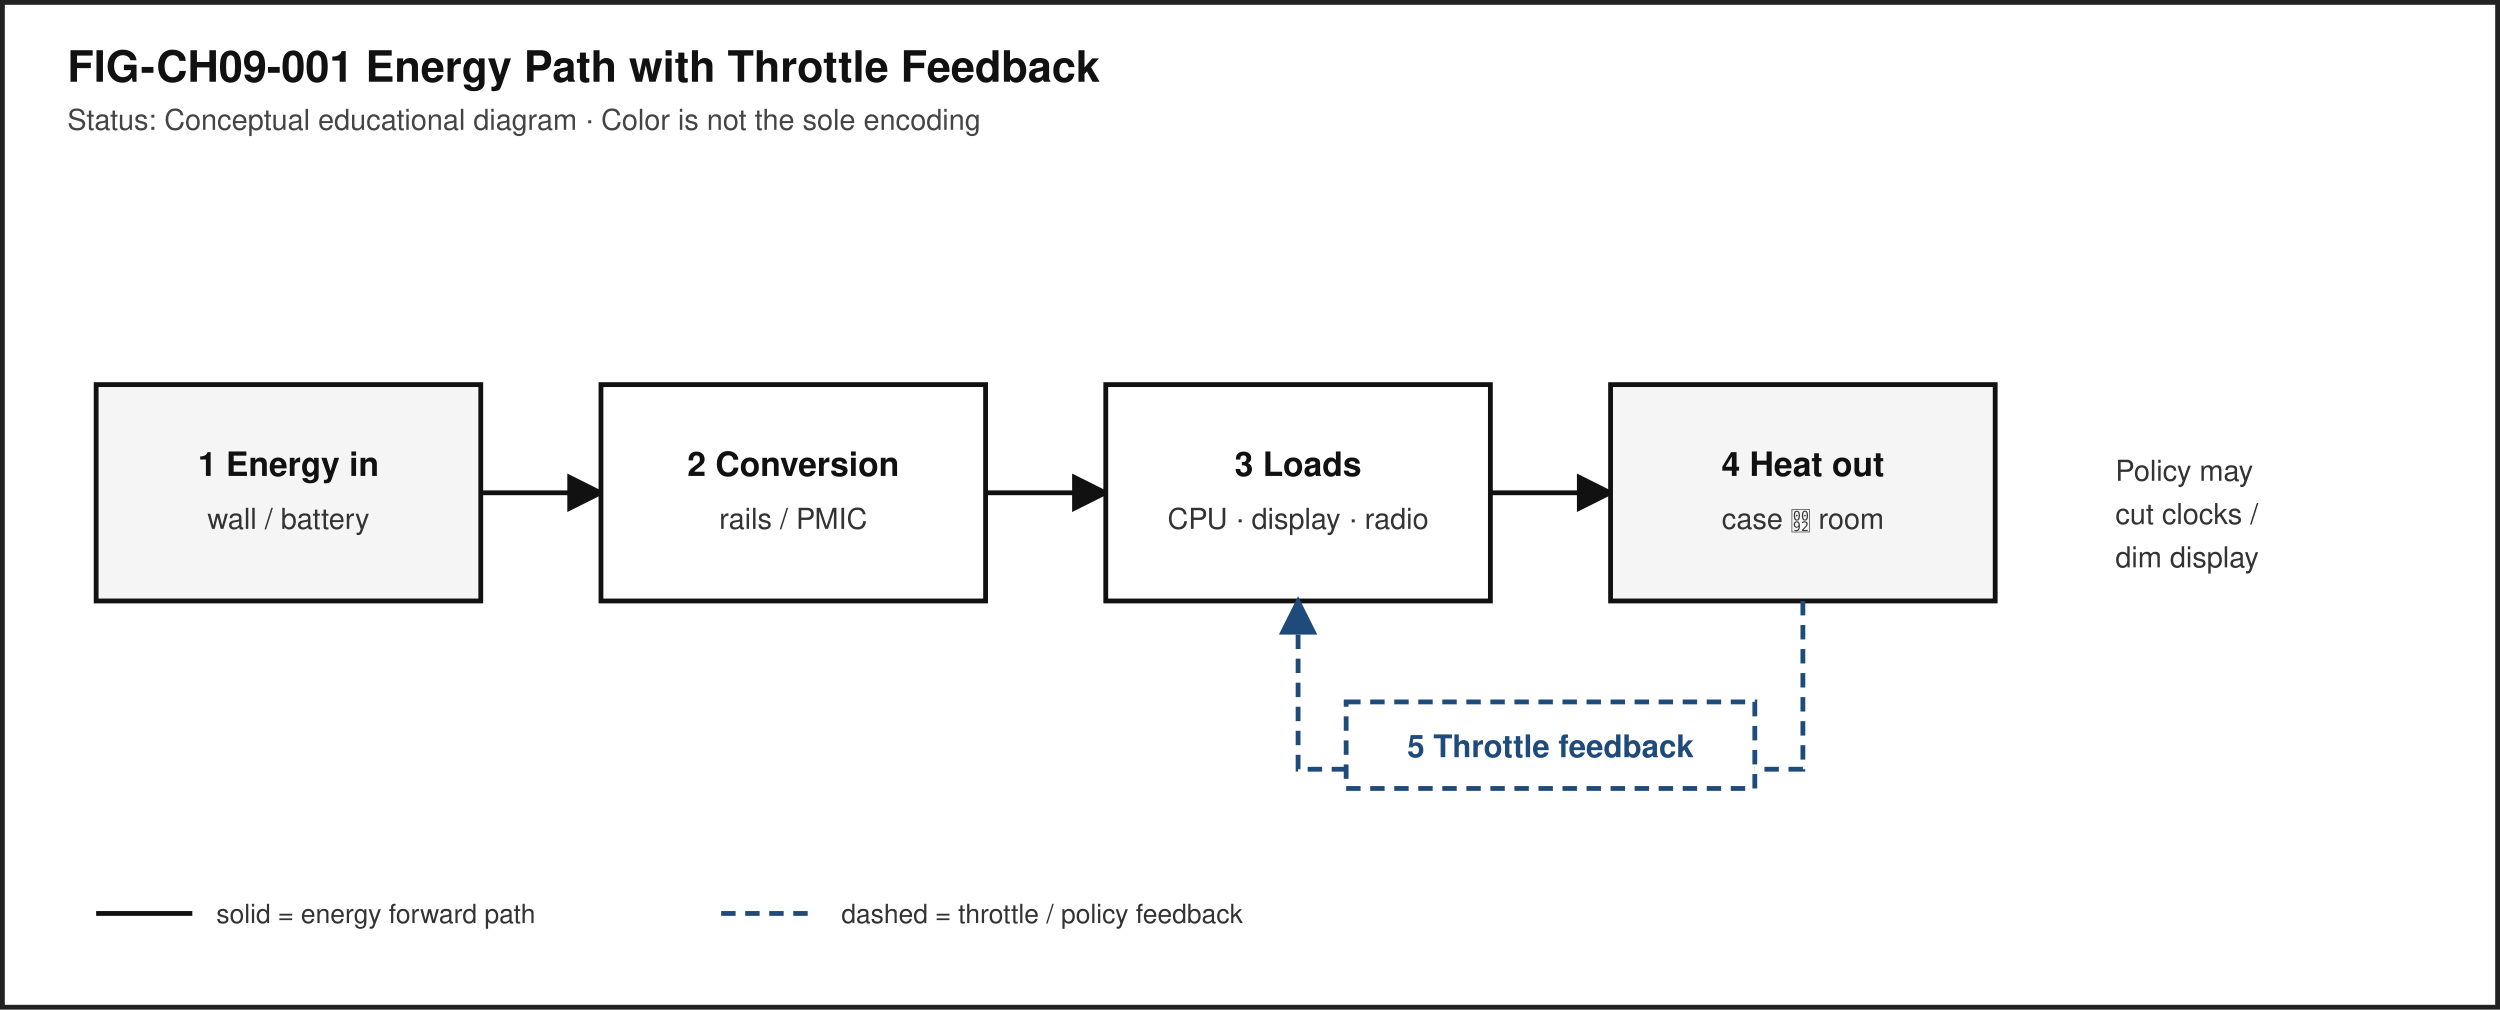
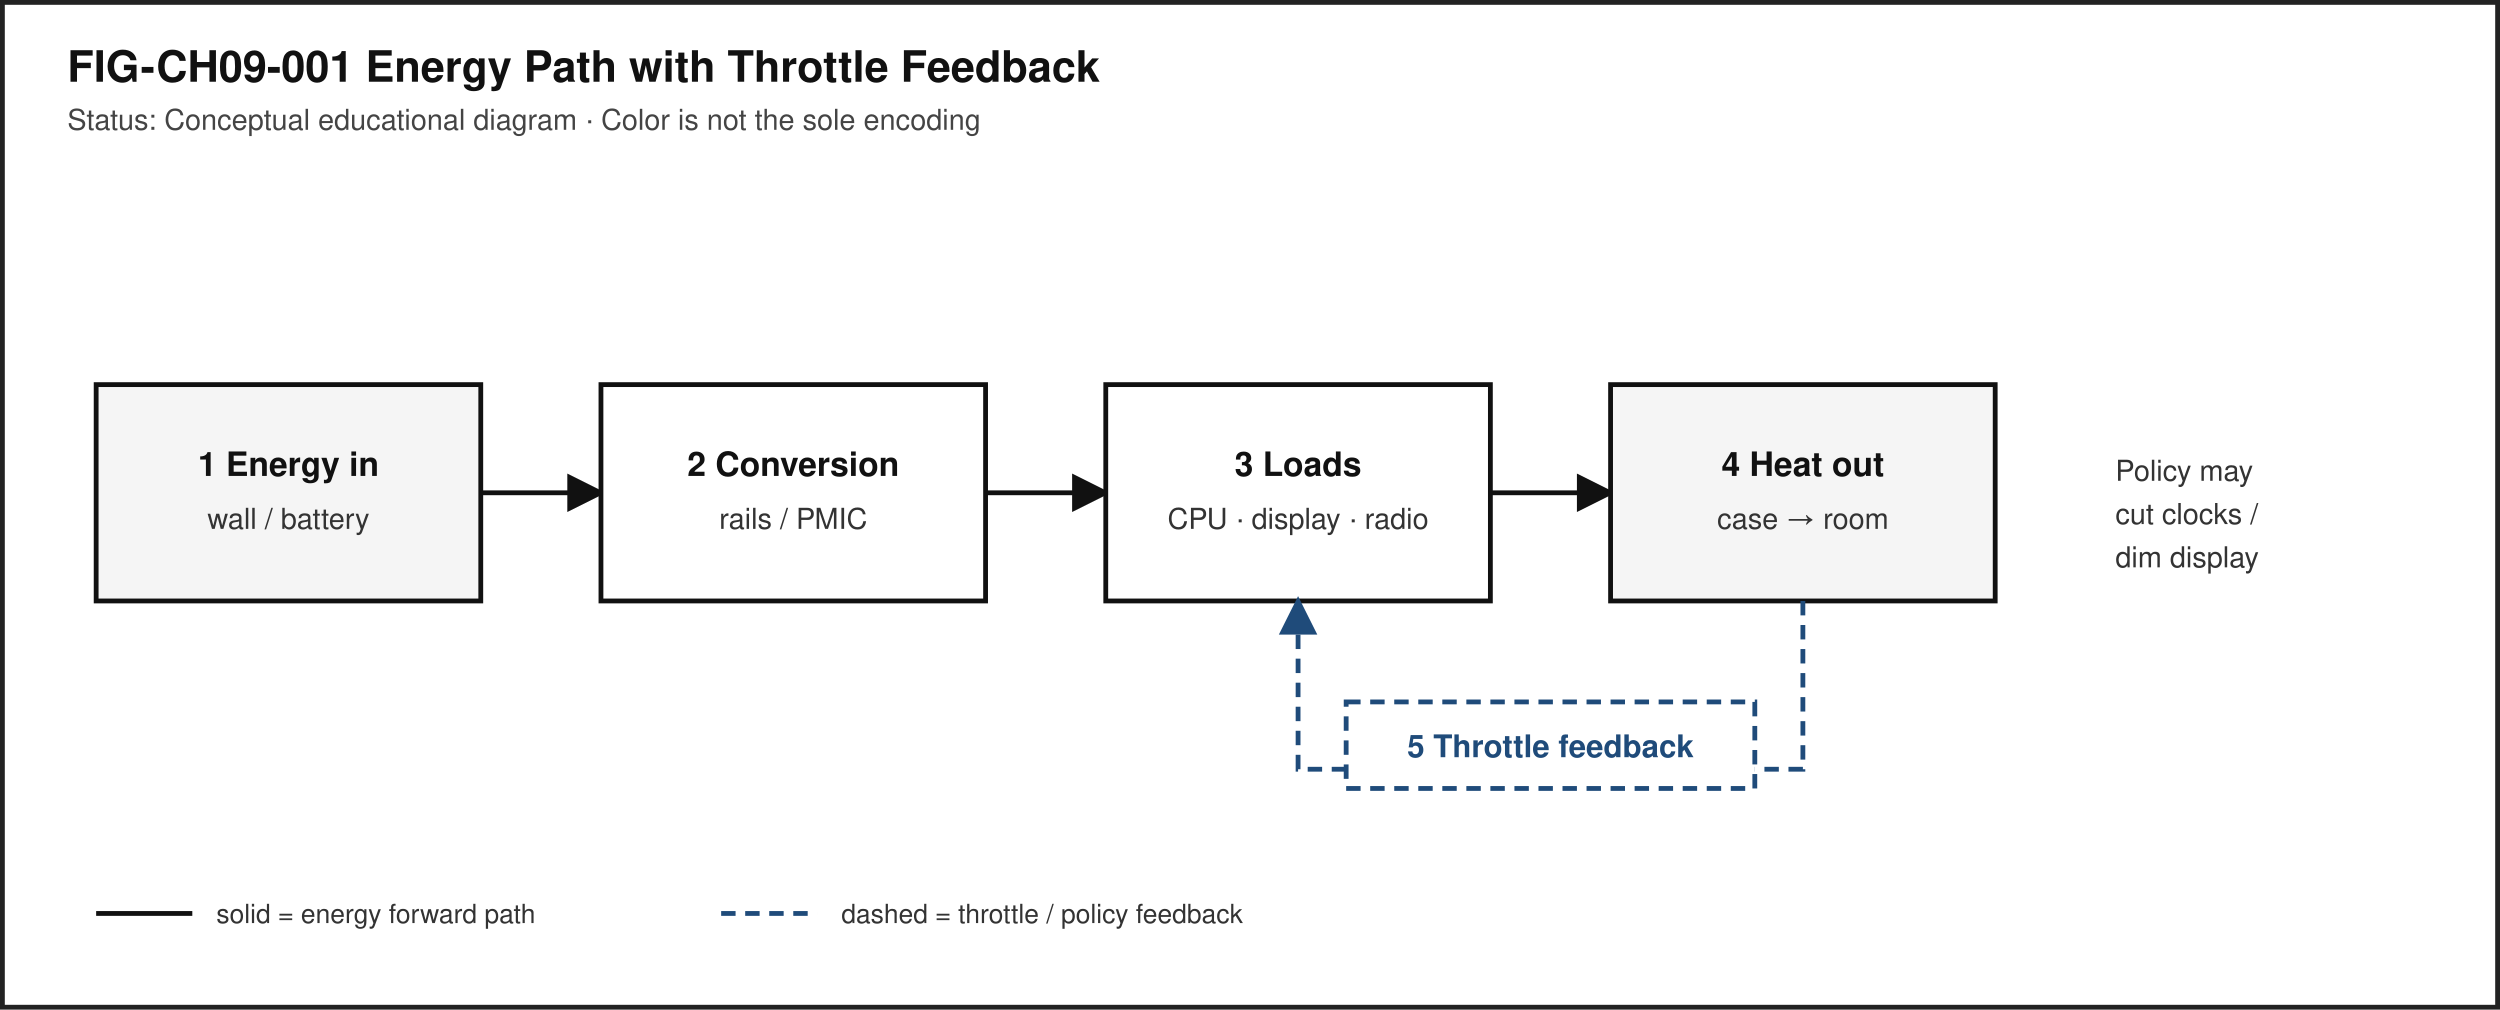
- <svg xmlns="http://www.w3.org/2000/svg" width="1040" height="420" viewBox="0 0 1040 420" role="img" aria-labelledby="title001 desc001">
+ <svg xmlns="http://www.w3.org/2000/svg" width="1040" height="420" viewBox="0 0 1040 420" role="img" aria-labelledby="title001 desc001" data-figure-id="FIG-CH09-001">
  <defs>
    <marker id="arr901" markerWidth="8" markerHeight="8" refX="7" refY="4" orient="auto">
      <path d="M0,0 L8,4 L0,8 Z" fill="#111111" />
    </marker>
    <marker id="arr901d" markerWidth="8" markerHeight="8" refX="7" refY="4" orient="auto">
      <path d="M0,0 L8,4 L0,8 Z" fill="#1F4B7A" />
    </marker>
  </defs>
  <rect width="1040" height="420" fill="#ffffff" />
  <rect x="1" y="1" width="1038" height="418" fill="none" stroke="#222222" stroke-width="2" />
  <text x="28" y="34" font-family="Helvetica,Arial,sans-serif" font-size="18" font-weight="bold" fill="#111111">FIG-CH09-001  Energy Path with Throttle Feedback</text>
  <text x="28" y="54" font-family="Helvetica,Arial,sans-serif" font-size="12" fill="#444444">Status: Conceptual educational diagram · Color is not the sole encoding</text>
  <rect x="40" y="160" width="160" height="90" fill="#f5f5f5" stroke="#111111" stroke-width="2" />
  <text x="120" y="198" text-anchor="middle" font-family="Helvetica,Arial,sans-serif" font-size="14" font-weight="bold" fill="#111111">1 Energy in</text>
  <text x="120" y="220" text-anchor="middle" font-family="Helvetica,Arial,sans-serif" font-size="12" fill="#333333">wall / battery</text>
  <line x1="200" y1="205" x2="250" y2="205" stroke="#111111" stroke-width="2" marker-end="url(#arr901)" />
  <rect x="250" y="160" width="160" height="90" fill="#ffffff" stroke="#111111" stroke-width="2" />
  <text x="330" y="198" text-anchor="middle" font-family="Helvetica,Arial,sans-serif" font-size="14" font-weight="bold" fill="#111111">2 Conversion</text>
  <text x="330" y="220" text-anchor="middle" font-family="Helvetica,Arial,sans-serif" font-size="12" fill="#333333">rails / PMIC</text>
  <line x1="410" y1="205" x2="460" y2="205" stroke="#111111" stroke-width="2" marker-end="url(#arr901)" />
  <rect x="460" y="160" width="160" height="90" fill="#ffffff" stroke="#111111" stroke-width="2" />
  <text x="540" y="198" text-anchor="middle" font-family="Helvetica,Arial,sans-serif" font-size="14" font-weight="bold" fill="#111111">3 Loads</text>
  <text x="540" y="220" text-anchor="middle" font-family="Helvetica,Arial,sans-serif" font-size="12" fill="#333333">CPU · display · radio</text>
  <line x1="620" y1="205" x2="670" y2="205" stroke="#111111" stroke-width="2" marker-end="url(#arr901)" />
  <rect x="670" y="160" width="160" height="90" fill="#f5f5f5" stroke="#111111" stroke-width="2" />
  <text x="750" y="198" text-anchor="middle" font-family="Helvetica,Arial,sans-serif" font-size="14" font-weight="bold" fill="#111111">4 Heat out</text>
-   <text x="750" y="220" text-anchor="middle" font-family="Helvetica,Arial,sans-serif" font-size="12" fill="#333333">case  room</text>
+   <text x="750" y="220" text-anchor="middle" font-family="Helvetica,Arial,sans-serif" font-size="12" fill="#333333">case → room</text>
  <path d="M750,250 L750,320 L540,320 L540,250" fill="none" stroke="#1F4B7A" stroke-width="2" stroke-dasharray="6 4" marker-end="url(#arr901d)" />
  <rect x="560" y="292" width="170" height="36" fill="#ffffff" stroke="#1F4B7A" stroke-width="2" stroke-dasharray="6 4" />
  <text x="645" y="315" text-anchor="middle" font-family="Helvetica,Arial,sans-serif" font-size="13" font-weight="bold" fill="#1F4B7A">5 Throttle feedback</text>
  <text x="880" y="200" font-family="Helvetica,Arial,sans-serif" font-size="12" fill="#333333">Policy may</text>
  <text x="880" y="218" font-family="Helvetica,Arial,sans-serif" font-size="12" fill="#333333">cut clocks /</text>
  <text x="880" y="236" font-family="Helvetica,Arial,sans-serif" font-size="12" fill="#333333">dim display</text>
  <line x1="40" y1="380" x2="80" y2="380" stroke="#111111" stroke-width="2" />
  <text x="90" y="384" font-family="Helvetica,Arial,sans-serif" font-size="11" fill="#333333">solid = energy forward path</text>
  <line x1="300" y1="380" x2="340" y2="380" stroke="#1F4B7A" stroke-width="2" stroke-dasharray="6 4" />
  <text x="350" y="384" font-family="Helvetica,Arial,sans-serif" font-size="11" fill="#333333">dashed = throttle / policy feedback</text>
</svg>
